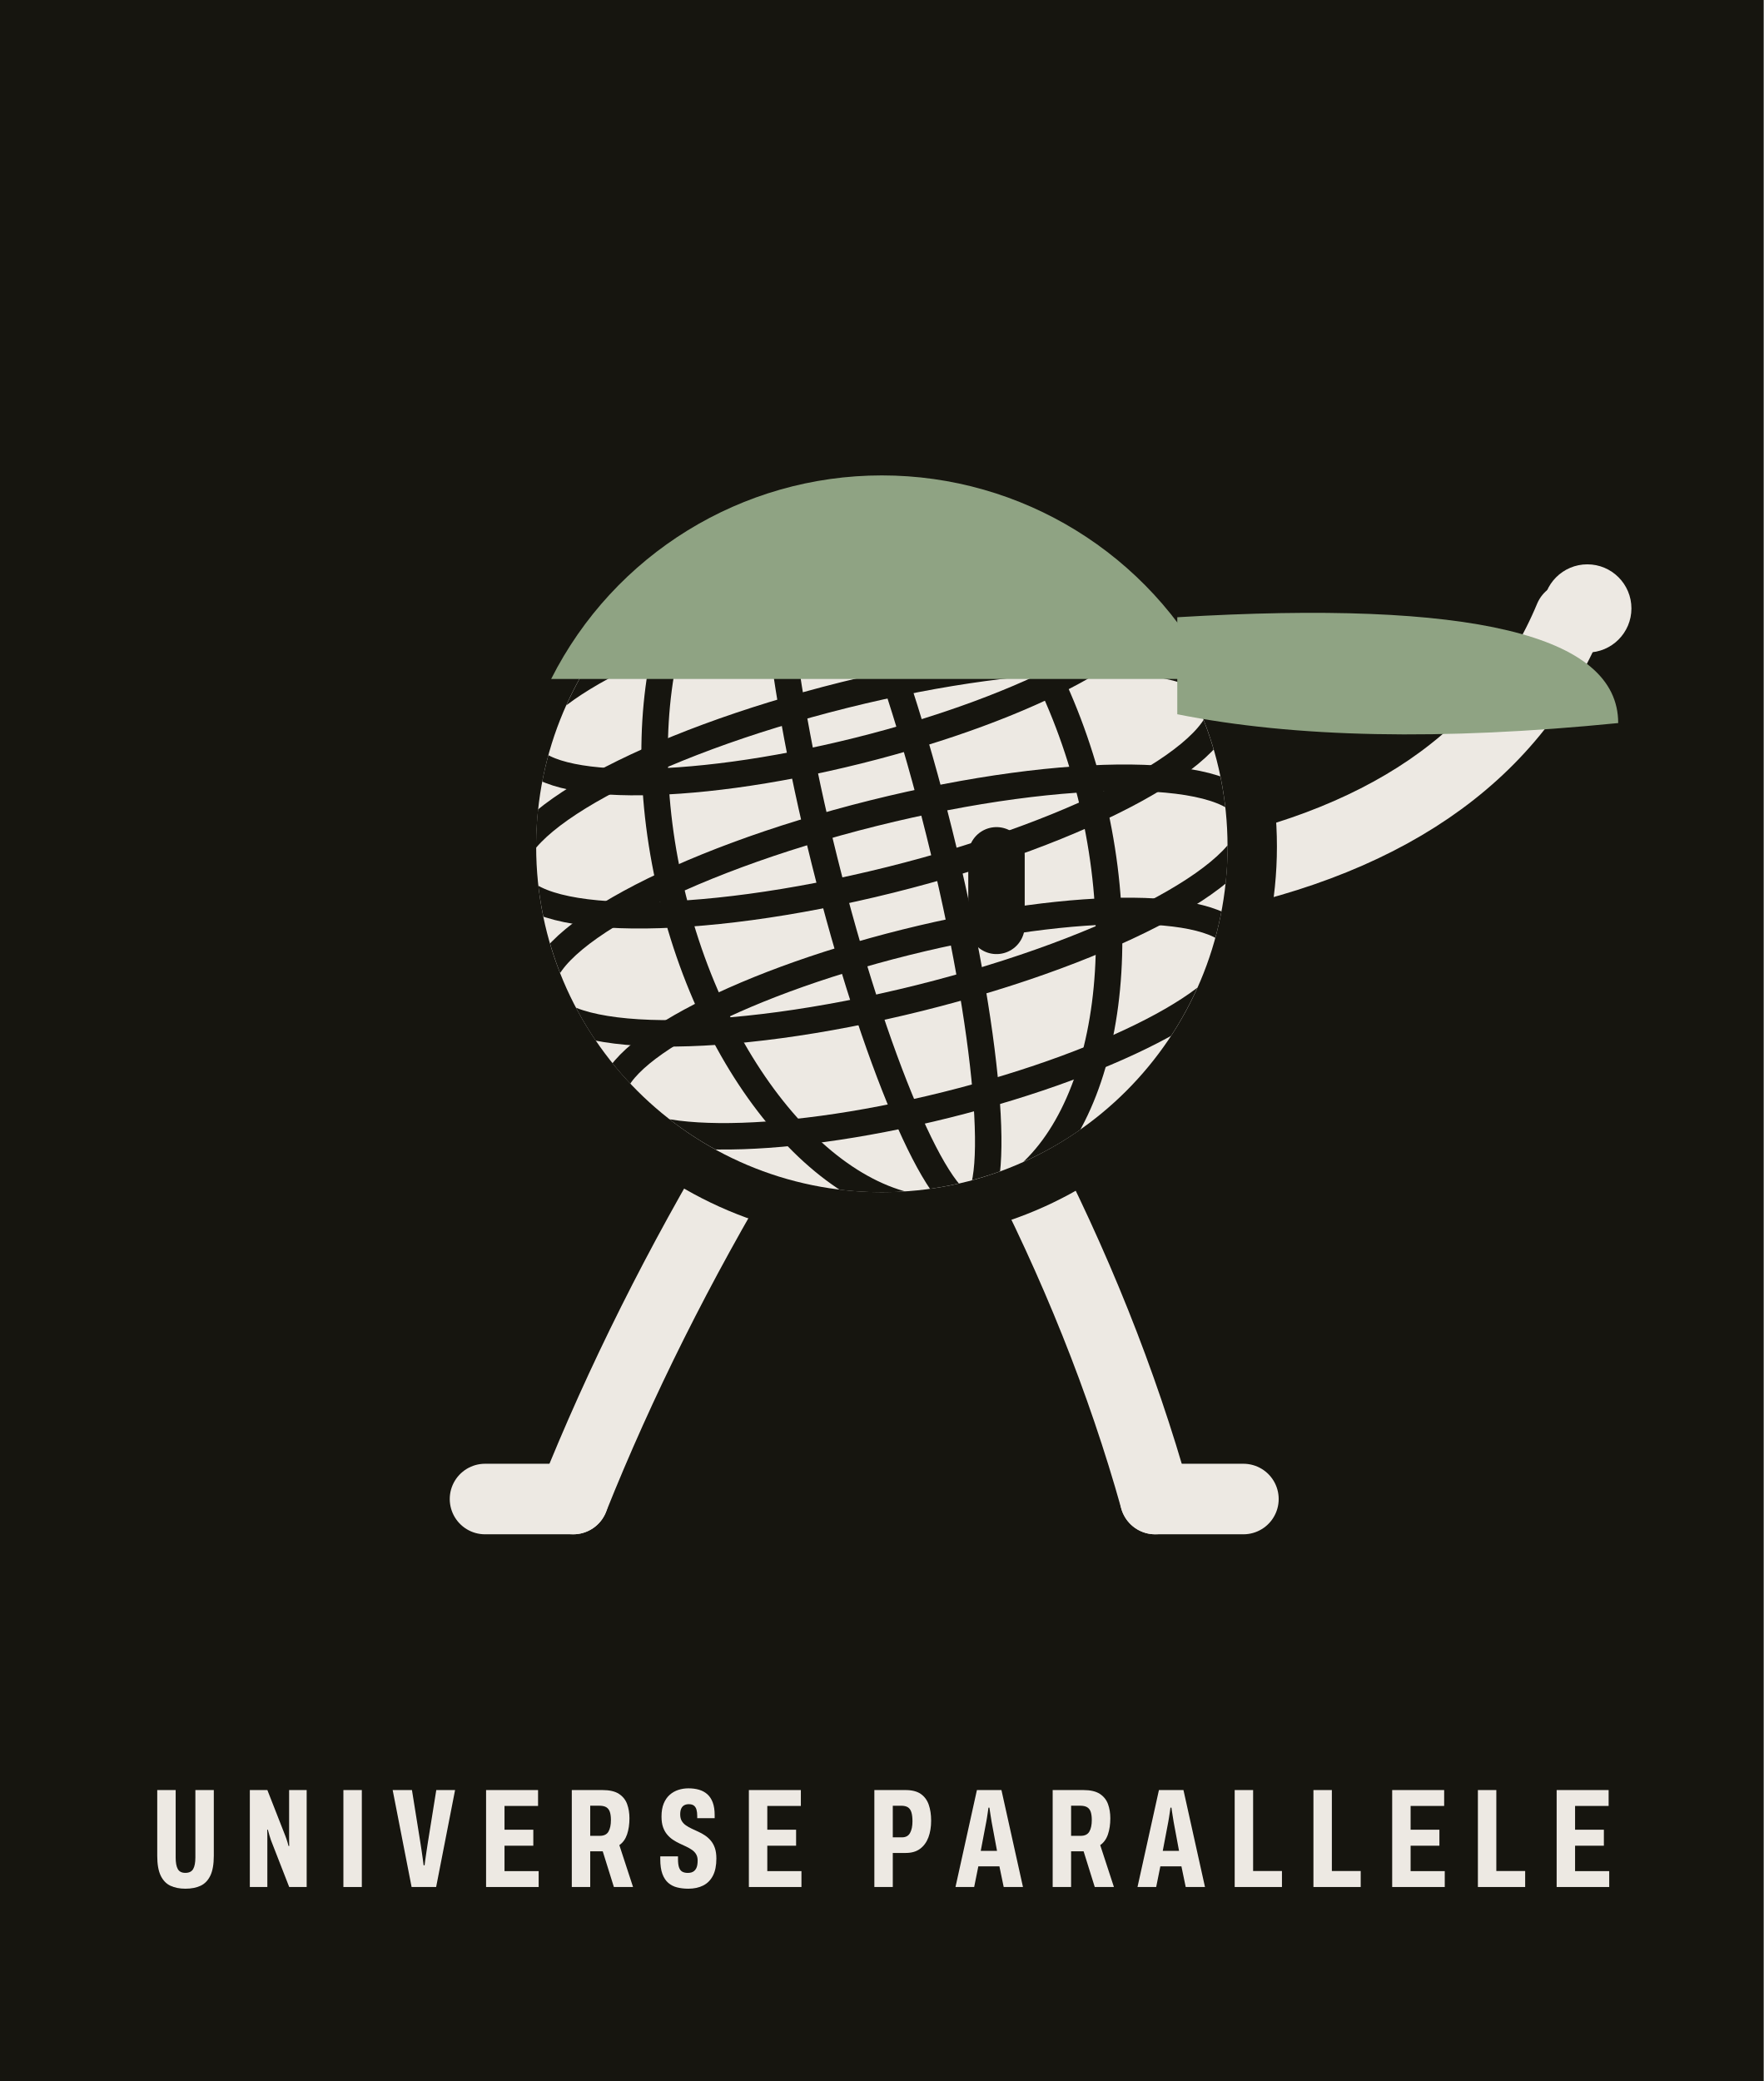
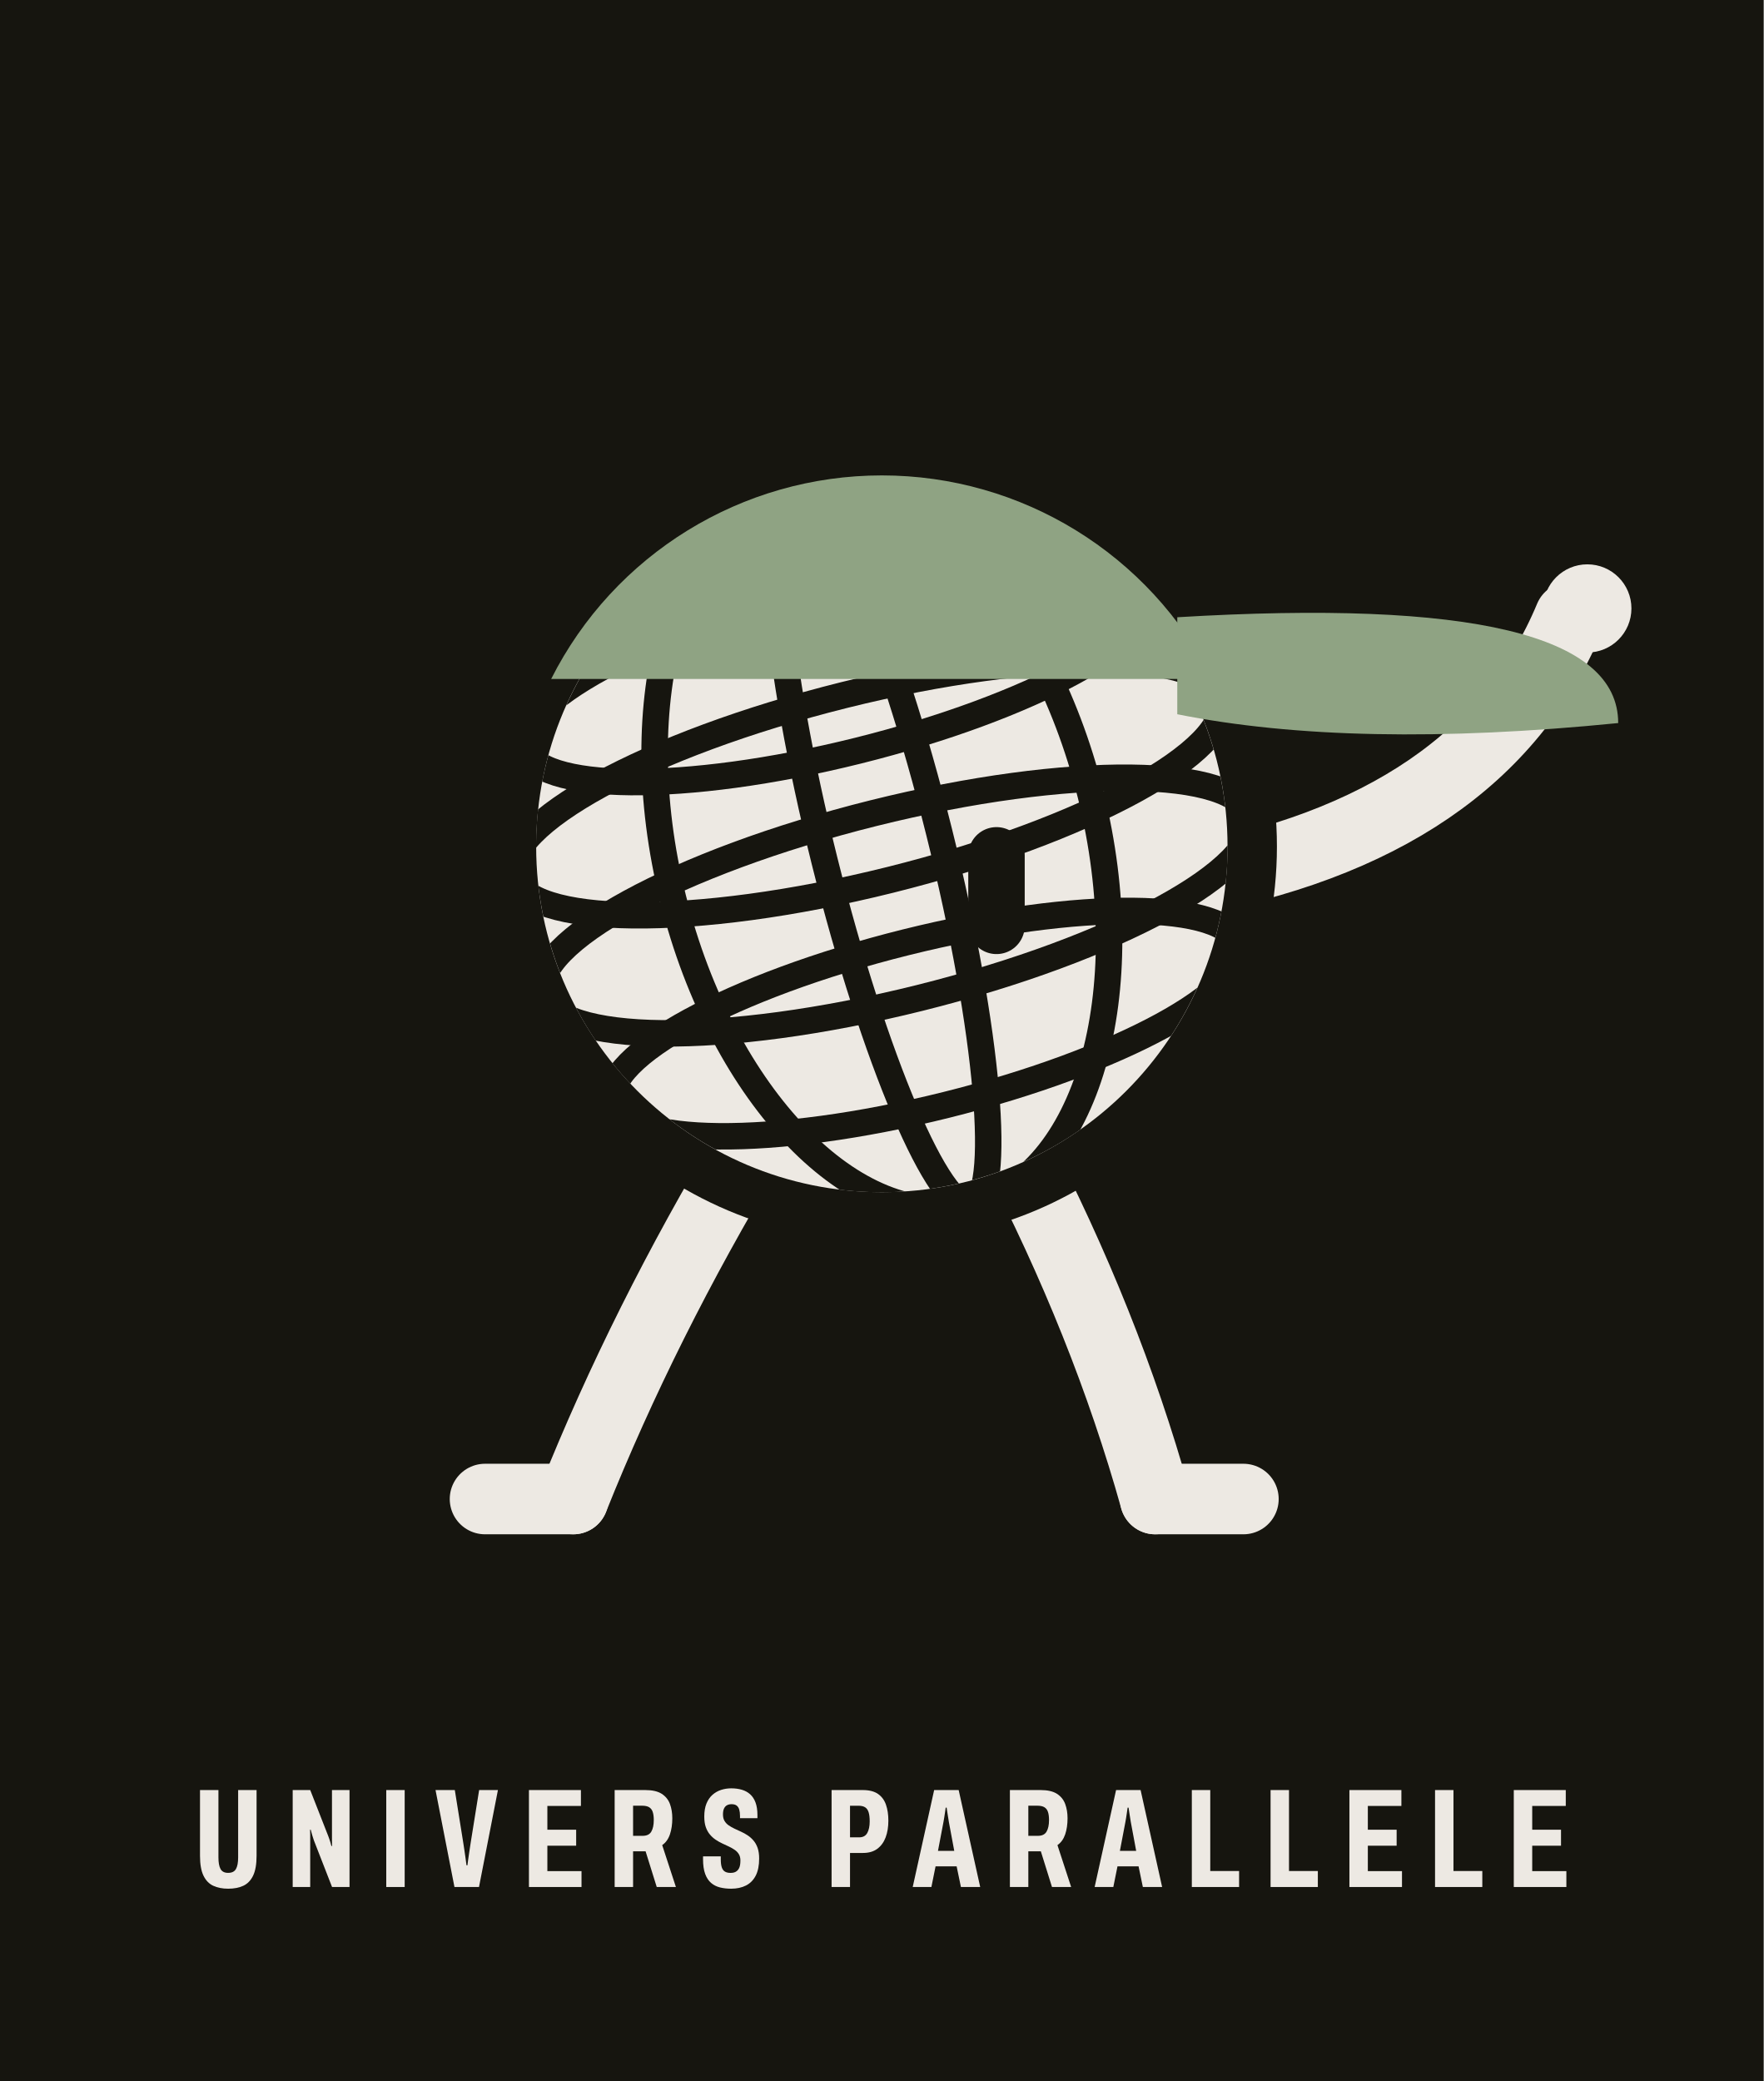
- <svg xmlns="http://www.w3.org/2000/svg" viewBox="0 0 200 236" width="200" height="236" role="img" aria-label="Universe Parallele">
+ <svg xmlns="http://www.w3.org/2000/svg" viewBox="0 0 200 236" width="200" height="236" role="img" aria-label="Univers Parallele">
  <rect width="200" height="236" fill="#16150F" />
  <path d="M134,100 q34,-6 44,-30" fill="none" stroke="#EDE9E3" stroke-width="8" stroke-linecap="round" />
  <circle cx="180" cy="69" r="5" fill="#EDE9E3" />
  <path d="M85,130.0 Q73.0,150.0 65.0,170.0" fill="none" stroke="#EDE9E3" stroke-width="8" stroke-linecap="round" />
  <path d="M65.0,170.0 l-10,0" fill="none" stroke="#EDE9E3" stroke-width="8" stroke-linecap="round" />
  <path d="M115,130.0 Q125.4,150.0 131.0,170.0" fill="none" stroke="#EDE9E3" stroke-width="8" stroke-linecap="round" />
  <path d="M131.0,170.0 l10,0" fill="none" stroke="#EDE9E3" stroke-width="8" stroke-linecap="round" />
  <defs>
    <clipPath id="g">
      <circle cx="100" cy="96" r="39.2" />
    </clipPath>
  </defs>
  <circle cx="100" cy="96" r="42" fill="#EDE9E3" stroke="#16150F" stroke-width="5.6" />
  <g clip-path="url(#g)" transform="rotate(-14 100 96)">
    <ellipse cx="100" cy="75.3" rx="36.6" ry="9.5" fill="none" stroke="#16150F" stroke-width="3.0" />
    <ellipse cx="100" cy="89.1" rx="41.4" ry="10.8" fill="none" stroke="#16150F" stroke-width="3.0" />
    <ellipse cx="100" cy="102.9" rx="41.4" ry="10.8" fill="none" stroke="#16150F" stroke-width="3.0" />
    <ellipse cx="100" cy="116.7" rx="36.6" ry="9.5" fill="none" stroke="#16150F" stroke-width="3.0" />
    <ellipse cx="100" cy="96" rx="6.7" ry="42" fill="none" stroke="#16150F" stroke-width="3.0" />
    <ellipse cx="100" cy="96" rx="24.4" ry="42" fill="none" stroke="#16150F" stroke-width="3.0" />
    <ellipse cx="100" cy="96" rx="42.0" ry="42" fill="none" stroke="#16150F" stroke-width="3.0" />
  </g>
  <g fill="#8FA383" stroke="none">
    <path d="M62.5,77 A42,42 0 0 1 137.5,77 Z" />
    <path d="M133.5,70 Q183.5,67 183.5,82 Q153.5,85 133.5,81 Z" />
  </g>
  <g stroke="#16150F" stroke-width="6.4" stroke-linecap="round">
    <path d="M113,97 l0,8" />
  </g>
  <g fill="#EDE9E3" stroke="none">
-     <path transform="translate(17.12 214.00) scale(0.016 -0.016)" d="M244.2 -12.0Q182.7 -12.0 138.0 8.9Q93.3 29.9 68.8 80.9Q44.4 132.0 44.4 220.6V687.2H175.0V209.8Q175.0 154.5 190.1 127.3Q205.3 100.2 243.7 100.2Q283.2 100.2 299.0 127.3Q314.7 154.5 314.7 209.8V687.2H445.3V220.6Q445.3 132.0 420.9 80.9Q396.4 29.9 351.6 8.9Q306.7 -12.0 244.2 -12.0Z" />
-     <path transform="translate(27.54 214.00) scale(0.016 -0.016)" d="M49.4 0.0V687.2H173.7L302.0 359.7Q305.0 351.8 308.9 340.4Q312.8 329.0 316.7 316.2Q320.6 303.3 323.6 290.8H328.6Q327.8 310.4 327.8 329.2Q327.8 348.0 327.8 359.7V687.2H452.2V0.0H328.4L199.5 330.9Q195.1 343.8 188.9 364.0Q182.7 384.3 177.0 406.6H172.7Q173.5 390.5 173.5 369.5Q173.5 348.5 173.5 330.9V0.0Z" />
-     <path transform="translate(38.15 214.00) scale(0.016 -0.016)" d="M49.4 0.0V687.2H180.0V0.0Z" />
-     <path transform="translate(44.39 214.00) scale(0.016 -0.016)" d="M142.8 0.0 8.6 687.2H145.3L205.4 312.0Q209.0 291.6 212.9 263.1Q216.9 234.6 221.2 205.4Q225.6 176.2 228.1 154.0H234.8Q236.0 165.2 239.1 187.8Q242.1 210.3 246.9 242.0Q251.6 273.6 257.5 312.0L317.7 687.2H450.9L316.7 0.0Z" />
-     <path transform="translate(54.33 214.00) scale(0.016 -0.016)" d="M49.4 0.0V687.2H417.8V574.6H180.0V406.1H384.1V292.7H180.0V112.6H422.0V0.0Z" />
-     <path transform="translate(64.05 214.00) scale(0.016 -0.016)" d="M49.4 0.0V687.2H266.3Q341.7 687.2 383.2 660.4Q424.6 633.6 441.3 588.3Q458.0 543.0 458.0 487.2Q458.0 423.0 441.2 373.2Q424.3 323.3 386.4 296.9L483.5 0.0H347.7L268.7 252.9H180.0V0.0ZM180.0 362.7H247.8Q292.1 362.7 309.4 392.9Q326.7 423.1 326.7 474.7Q326.7 509.2 319.3 531.8Q311.9 554.3 294.1 565.3Q276.3 576.3 243.1 576.3H180.0Z" />
-     <path transform="translate(74.46 214.00) scale(0.016 -0.016)" d="M224.8 -12.0Q182.1 -12.0 145.9 -3.0Q109.6 6.0 82.7 29.1Q55.9 52.2 40.8 93.0Q25.8 133.9 25.8 197.7Q25.8 202.1 25.8 207.6Q25.8 213.2 26.0 217.2H151.5Q151.5 212.2 151.5 207.1Q151.5 202.0 151.5 197.0Q151.5 160.0 158.8 138.8Q166.2 117.6 181.6 108.8Q197.0 100.0 221.1 100.0Q235.2 100.0 246.0 103.1Q256.9 106.3 265.6 113.4Q274.3 120.6 279.9 130.9Q285.6 141.2 288.1 155.4Q290.7 169.7 290.7 188.1Q290.7 214.1 279.9 232.2Q269.1 250.3 250.7 263.0Q232.2 275.8 209.7 286.5Q187.1 297.1 162.6 308.5Q138.2 319.9 115.6 335.0Q93.0 350.1 74.6 372.0Q56.1 393.8 45.3 424.6Q34.6 455.4 34.6 499.4Q34.6 553.2 50.0 591.2Q65.4 629.1 92.3 653.1Q119.2 677.0 153.5 688.2Q187.9 699.4 225.8 699.4Q266.8 699.4 300.8 689.4Q334.9 679.4 359.5 657.4Q384.2 635.4 397.7 599.2Q411.3 563.0 411.3 510.6V487.8H287.8V503.0Q287.8 530.1 282.4 548.7Q277.0 567.2 264.1 577.1Q251.3 587.0 227.6 587.0Q209.7 587.0 195.9 579.7Q182.1 572.3 174.6 556.4Q167.1 540.5 167.1 514.4Q167.1 487.1 177.9 468.6Q188.7 450.1 207.3 437.2Q225.8 424.4 248.4 413.7Q271.0 403.0 295.3 392.0Q319.7 381.0 342.2 366.0Q364.8 351.0 383.3 329.4Q401.9 307.8 412.7 276.8Q423.5 245.8 423.5 202.0Q423.5 127.8 399.2 80.6Q374.8 33.3 330.2 10.7Q285.5 -12.0 224.8 -12.0Z" />
-     <path transform="translate(84.13 214.00) scale(0.016 -0.016)" d="M49.4 0.0V687.2H417.8V574.6H180.0V406.1H384.1V292.7H180.0V112.6H422.0V0.0Z" />
-     <path transform="translate(98.36 214.00) scale(0.016 -0.016)" d="M49.4 0.0V687.2H269.7Q338.6 687.2 378.1 659.9Q417.6 632.6 434.7 583.7Q451.8 534.8 451.8 470.3Q451.8 403.0 432.4 351.6Q413.0 300.3 373.4 270.8Q333.8 241.4 272.2 241.4H180.0V0.0ZM180.0 352.0H245.1Q285.1 352.0 302.3 383.0Q319.5 414.0 319.5 465.1Q319.5 505.0 311.9 529.5Q304.3 554.1 286.9 565.1Q269.5 576.1 238.9 576.1H180.0Z" />
-     <path transform="translate(108.35 214.00) scale(0.016 -0.016)" d="M0.0 0.0 151.9 687.2H325.7L478.3 0.0H341.7L311.3 146.4H161.9L132.4 0.0ZM179.0 256.1H294.4L256.2 461.0Q255.2 467.7 253.3 479.5Q251.4 491.4 249.0 506.0Q246.6 520.6 244.5 535.2Q242.4 549.7 240.4 562.4H233.7Q231.7 547.3 228.8 528.1Q226.0 508.9 223.1 490.7Q220.2 472.5 218.0 461.0Z" />
-     <path transform="translate(118.58 214.00) scale(0.016 -0.016)" d="M49.4 0.0V687.2H266.3Q341.7 687.2 383.2 660.4Q424.6 633.6 441.3 588.3Q458.0 543.0 458.0 487.2Q458.0 423.0 441.2 373.2Q424.3 323.3 386.4 296.9L483.5 0.0H347.7L268.7 252.9H180.0V0.0ZM180.0 362.7H247.8Q292.1 362.7 309.4 392.9Q326.7 423.1 326.7 474.7Q326.7 509.2 319.3 531.8Q311.9 554.3 294.1 565.3Q276.3 576.3 243.1 576.3H180.0Z" />
-     <path transform="translate(128.99 214.00) scale(0.016 -0.016)" d="M0.0 0.0 151.9 687.2H325.7L478.3 0.0H341.7L311.3 146.4H161.9L132.4 0.0ZM179.0 256.1H294.4L256.2 461.0Q255.2 467.7 253.3 479.5Q251.4 491.4 249.0 506.0Q246.6 520.6 244.5 535.2Q242.4 549.7 240.4 562.4H233.7Q231.7 547.3 228.8 528.1Q226.0 508.9 223.1 490.7Q220.2 472.5 218.0 461.0Z" />
-     <path transform="translate(139.22 214.00) scale(0.016 -0.016)" d="M49.4 0.0V687.2H180.0V113.4H384.4V0.0Z" />
-     <path transform="translate(148.15 214.00) scale(0.016 -0.016)" d="M49.4 0.0V687.2H180.0V113.4H384.4V0.0Z" />
-     <path transform="translate(157.08 214.00) scale(0.016 -0.016)" d="M49.4 0.0V687.2H417.8V574.6H180.0V406.1H384.1V292.7H180.0V112.6H422.0V0.0Z" />
-     <path transform="translate(166.80 214.00) scale(0.016 -0.016)" d="M49.4 0.0V687.2H180.0V113.4H384.4V0.0Z" />
-     <path transform="translate(175.73 214.00) scale(0.016 -0.016)" d="M49.4 0.0V687.2H417.8V574.6H180.0V406.1H384.1V292.7H180.0V112.6H422.0V0.0Z" />
+     <path transform="translate(21.97 214.00) scale(0.016 -0.016)" d="M244.2 -12.0Q182.7 -12.0 138.0 8.9Q93.3 29.9 68.8 80.9Q44.4 132.0 44.4 220.6V687.2H175.0V209.8Q175.0 154.5 190.1 127.3Q205.3 100.2 243.7 100.2Q283.2 100.2 299.0 127.3Q314.7 154.5 314.7 209.8V687.2H445.3V220.6Q445.3 132.0 420.9 80.9Q396.4 29.9 351.6 8.9Q306.7 -12.0 244.2 -12.0Z" />
+     <path transform="translate(32.40 214.00) scale(0.016 -0.016)" d="M49.4 0.0V687.2H173.7L302.0 359.7Q305.0 351.8 308.9 340.4Q312.8 329.0 316.7 316.2Q320.6 303.3 323.6 290.8H328.6Q327.8 310.4 327.8 329.2Q327.8 348.0 327.8 359.7V687.2H452.2V0.0H328.4L199.5 330.9Q195.1 343.8 188.9 364.0Q182.7 384.3 177.0 406.6H172.7Q173.5 390.5 173.5 369.5Q173.5 348.5 173.5 330.9V0.0Z" />
+     <path transform="translate(43.01 214.00) scale(0.016 -0.016)" d="M49.4 0.0V687.2H180.0V0.0Z" />
+     <path transform="translate(49.25 214.00) scale(0.016 -0.016)" d="M142.8 0.0 8.6 687.2H145.3L205.4 312.0Q209.0 291.6 212.9 263.1Q216.9 234.6 221.2 205.4Q225.6 176.2 228.1 154.0H234.8Q236.0 165.2 239.1 187.8Q242.1 210.3 246.9 242.0Q251.6 273.6 257.5 312.0L317.7 687.2H450.9L316.7 0.0Z" />
+     <path transform="translate(59.19 214.00) scale(0.016 -0.016)" d="M49.4 0.0V687.2H417.8V574.6H180.0V406.1H384.1V292.7H180.0V112.6H422.0V0.0Z" />
+     <path transform="translate(68.91 214.00) scale(0.016 -0.016)" d="M49.4 0.0V687.2H266.3Q341.7 687.2 383.2 660.4Q424.6 633.6 441.3 588.3Q458.0 543.0 458.0 487.2Q458.0 423.0 441.2 373.2Q424.3 323.3 386.4 296.9L483.5 0.0H347.7L268.7 252.9H180.0V0.0ZM180.0 362.7H247.8Q292.1 362.7 309.4 392.9Q326.7 423.1 326.7 474.7Q326.7 509.2 319.3 531.8Q311.9 554.3 294.1 565.3Q276.3 576.3 243.1 576.3H180.0Z" />
+     <path transform="translate(79.31 214.00) scale(0.016 -0.016)" d="M224.8 -12.0Q182.1 -12.0 145.9 -3.0Q109.6 6.0 82.7 29.1Q55.9 52.2 40.8 93.0Q25.8 133.9 25.8 197.7Q25.8 202.1 25.8 207.6Q25.8 213.2 26.0 217.2H151.5Q151.5 212.2 151.5 207.1Q151.5 202.0 151.5 197.0Q151.5 160.0 158.8 138.8Q166.2 117.6 181.6 108.8Q197.0 100.0 221.1 100.0Q235.2 100.0 246.0 103.1Q256.9 106.3 265.6 113.4Q274.3 120.6 279.9 130.9Q285.6 141.2 288.1 155.4Q290.7 169.7 290.7 188.1Q290.7 214.1 279.9 232.2Q269.1 250.3 250.7 263.0Q232.2 275.8 209.7 286.5Q187.1 297.1 162.6 308.5Q138.2 319.9 115.6 335.0Q93.0 350.1 74.6 372.0Q56.1 393.8 45.3 424.6Q34.6 455.4 34.6 499.4Q34.6 553.2 50.0 591.2Q65.4 629.1 92.3 653.1Q119.2 677.0 153.5 688.2Q187.9 699.4 225.8 699.4Q266.8 699.4 300.8 689.4Q334.9 679.4 359.5 657.4Q384.2 635.4 397.7 599.2Q411.3 563.0 411.3 510.6V487.8H287.8V503.0Q287.8 530.1 282.4 548.7Q277.0 567.2 264.1 577.1Q251.3 587.0 227.6 587.0Q209.7 587.0 195.9 579.7Q182.1 572.3 174.6 556.4Q167.1 540.5 167.1 514.4Q167.1 487.1 177.9 468.6Q188.7 450.1 207.3 437.2Q225.8 424.4 248.4 413.7Q271.0 403.0 295.3 392.0Q319.7 381.0 342.2 366.0Q364.8 351.0 383.3 329.4Q401.9 307.8 412.7 276.8Q423.5 245.8 423.5 202.0Q423.5 127.8 399.2 80.6Q374.8 33.3 330.2 10.7Q285.5 -12.0 224.8 -12.0Z" />
+     <path transform="translate(93.51 214.00) scale(0.016 -0.016)" d="M49.4 0.0V687.2H269.7Q338.6 687.2 378.1 659.9Q417.6 632.6 434.7 583.7Q451.8 534.8 451.8 470.3Q451.8 403.0 432.4 351.6Q413.0 300.3 373.4 270.8Q333.8 241.4 272.2 241.4H180.0V0.0ZM180.0 352.0H245.1Q285.1 352.0 302.3 383.0Q319.5 414.0 319.5 465.1Q319.5 505.0 311.9 529.5Q304.3 554.1 286.9 565.1Q269.5 576.1 238.9 576.1H180.0Z" />
+     <path transform="translate(103.50 214.00) scale(0.016 -0.016)" d="M0.0 0.0 151.9 687.2H325.7L478.3 0.0H341.7L311.3 146.4H161.9L132.4 0.0ZM179.0 256.1H294.4L256.2 461.0Q255.2 467.7 253.3 479.5Q251.4 491.4 249.0 506.0Q246.6 520.6 244.5 535.2Q242.4 549.7 240.4 562.4H233.7Q231.7 547.3 228.8 528.1Q226.0 508.9 223.1 490.7Q220.2 472.5 218.0 461.0Z" />
+     <path transform="translate(113.73 214.00) scale(0.016 -0.016)" d="M49.4 0.0V687.2H266.3Q341.7 687.2 383.2 660.4Q424.6 633.6 441.3 588.3Q458.0 543.0 458.0 487.2Q458.0 423.0 441.2 373.2Q424.3 323.3 386.4 296.9L483.5 0.0H347.7L268.7 252.9H180.0V0.0ZM180.0 362.7H247.8Q292.1 362.7 309.4 392.9Q326.7 423.1 326.7 474.7Q326.7 509.2 319.3 531.8Q311.9 554.3 294.1 565.3Q276.3 576.3 243.1 576.3H180.0Z" />
+     <path transform="translate(124.13 214.00) scale(0.016 -0.016)" d="M0.0 0.0 151.9 687.2H325.7L478.3 0.0H341.7L311.3 146.4H161.9L132.4 0.0ZM179.0 256.1H294.4L256.2 461.0Q255.2 467.7 253.3 479.5Q251.4 491.4 249.0 506.0Q246.6 520.6 244.5 535.2Q242.4 549.7 240.4 562.4H233.7Q231.7 547.3 228.8 528.1Q226.0 508.9 223.1 490.7Q220.2 472.5 218.0 461.0Z" />
+     <path transform="translate(134.36 214.00) scale(0.016 -0.016)" d="M49.4 0.0V687.2H180.0V113.4H384.4V0.0Z" />
+     <path transform="translate(143.29 214.00) scale(0.016 -0.016)" d="M49.4 0.0V687.2H180.0V113.4H384.4V0.0Z" />
+     <path transform="translate(152.23 214.00) scale(0.016 -0.016)" d="M49.4 0.0V687.2H417.8V574.6H180.0V406.1H384.1V292.7H180.0V112.6H422.0V0.0Z" />
+     <path transform="translate(161.94 214.00) scale(0.016 -0.016)" d="M49.4 0.0V687.2H180.0V113.4H384.4V0.0Z" />
+     <path transform="translate(170.87 214.00) scale(0.016 -0.016)" d="M49.4 0.0V687.2H417.8V574.6H180.0V406.1H384.1V292.7H180.0V112.6H422.0V0.0Z" />
  </g>
</svg>
